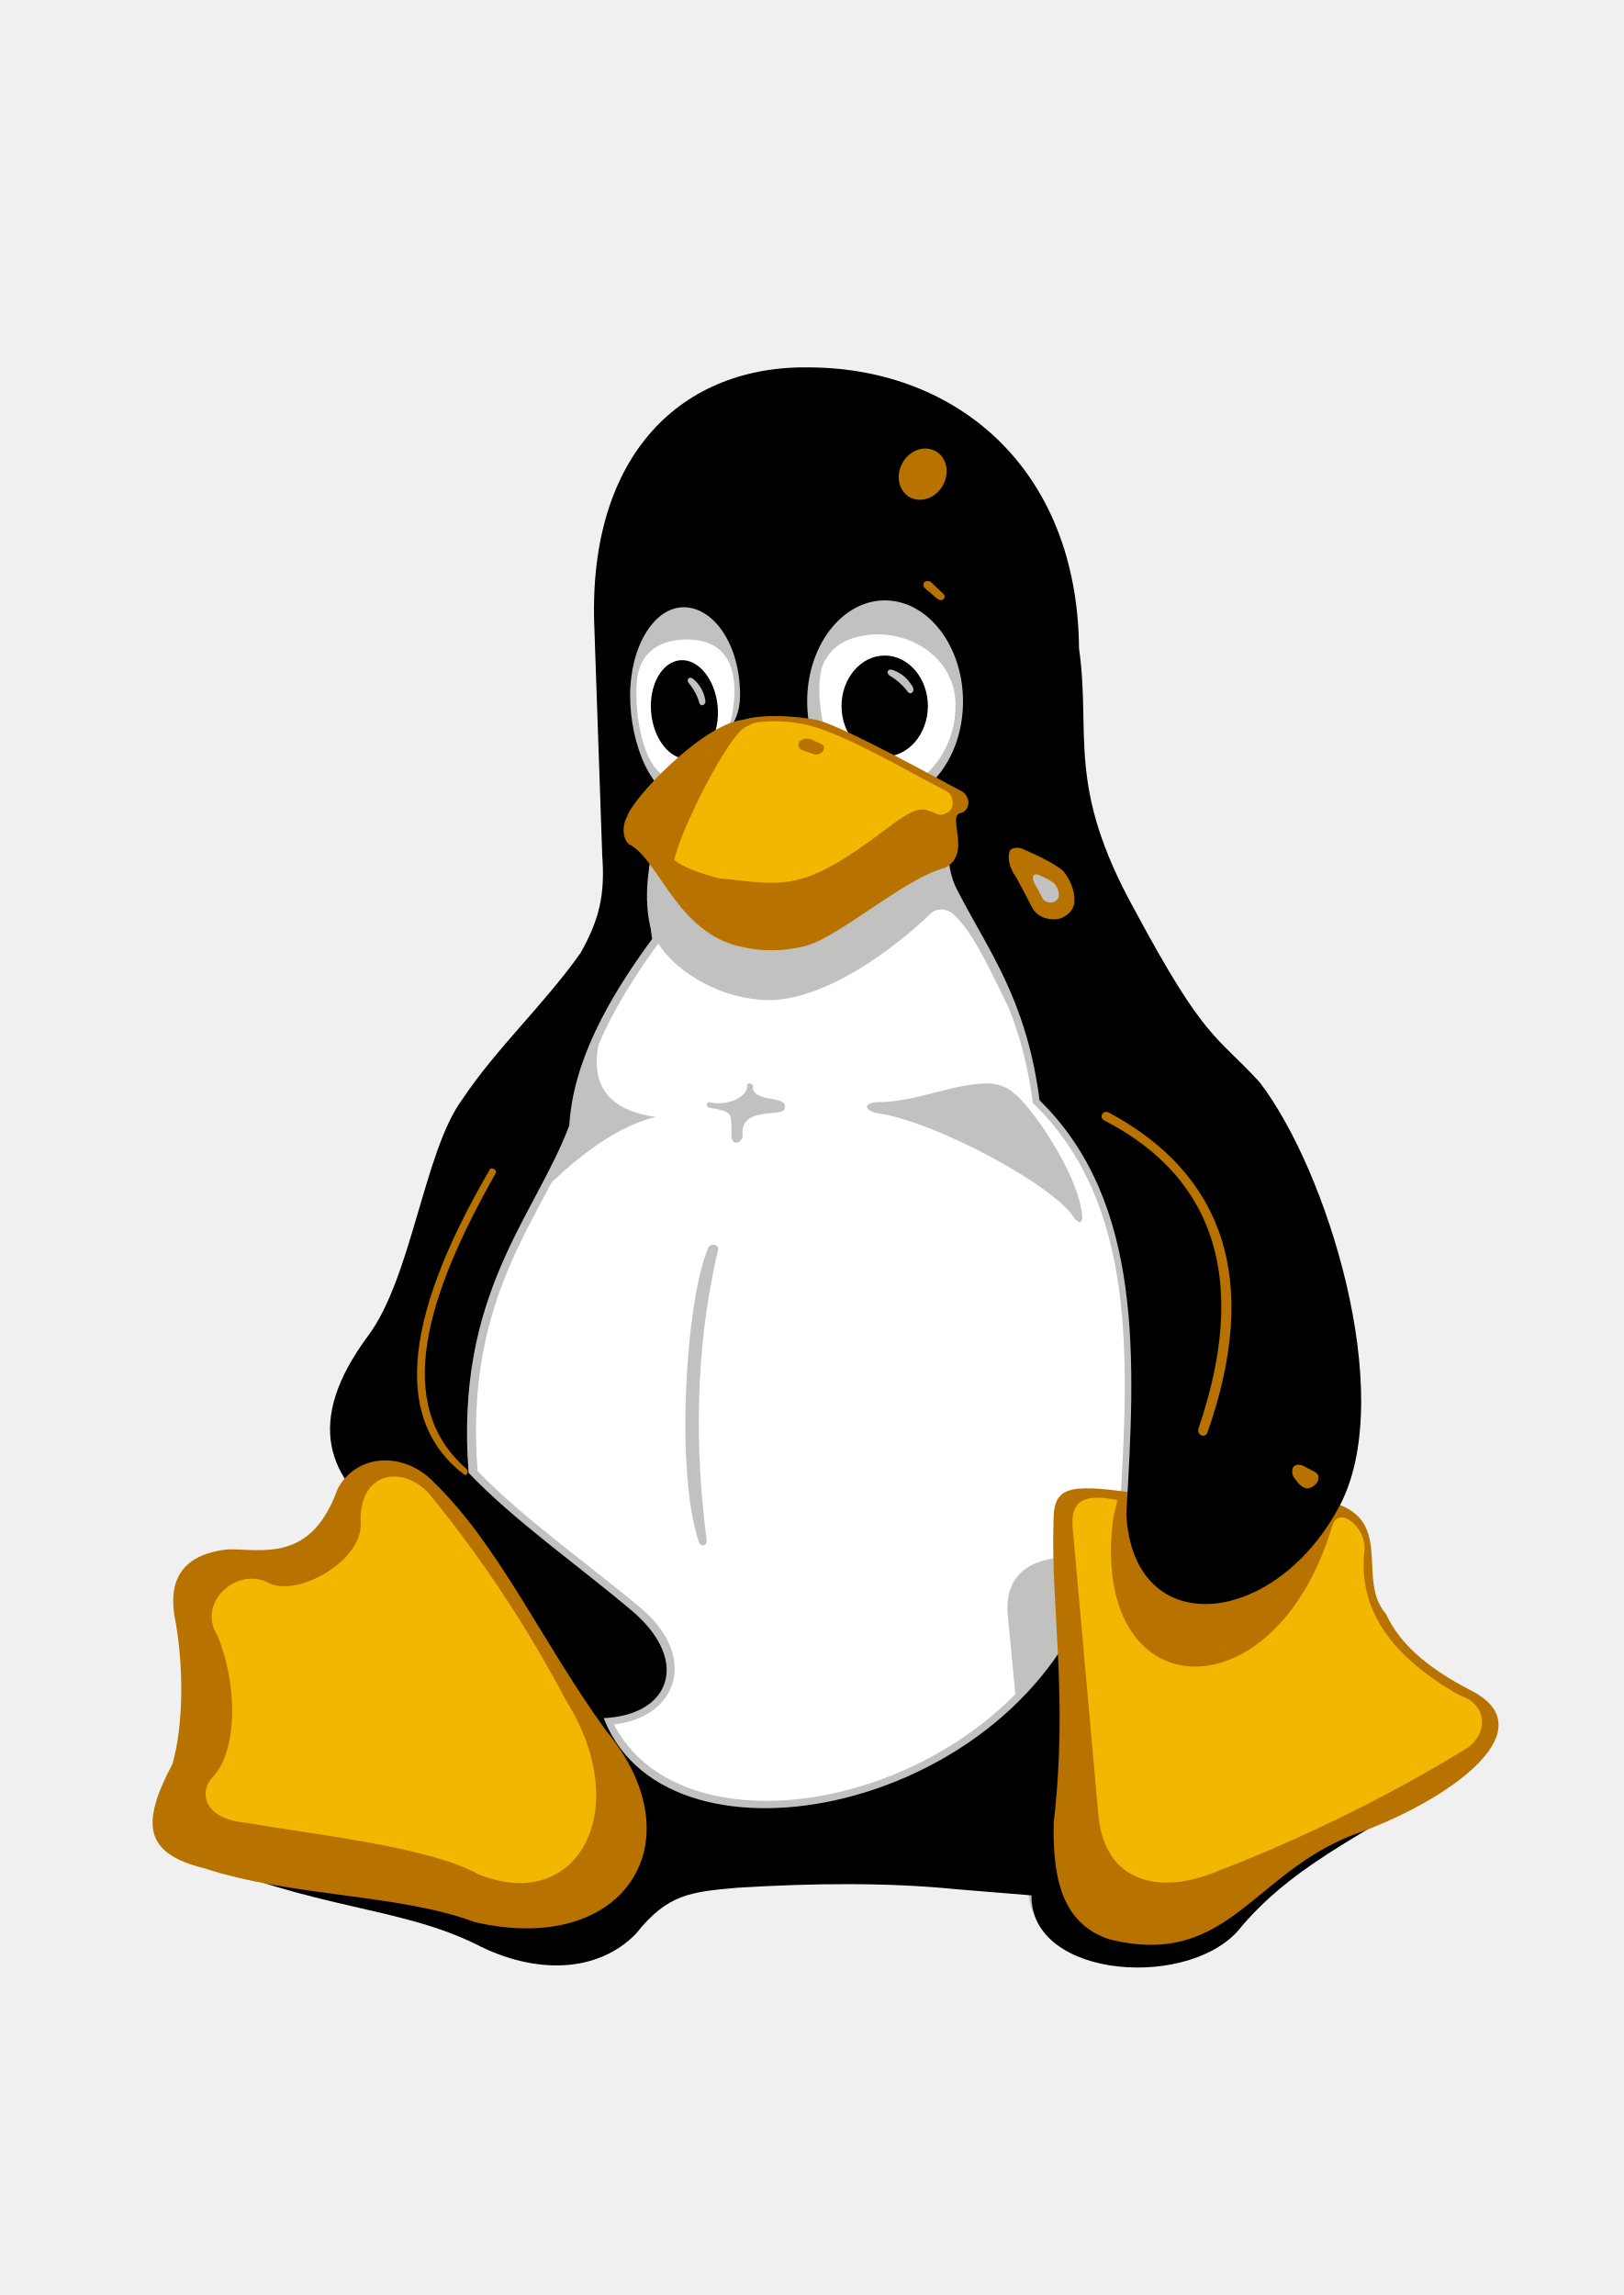
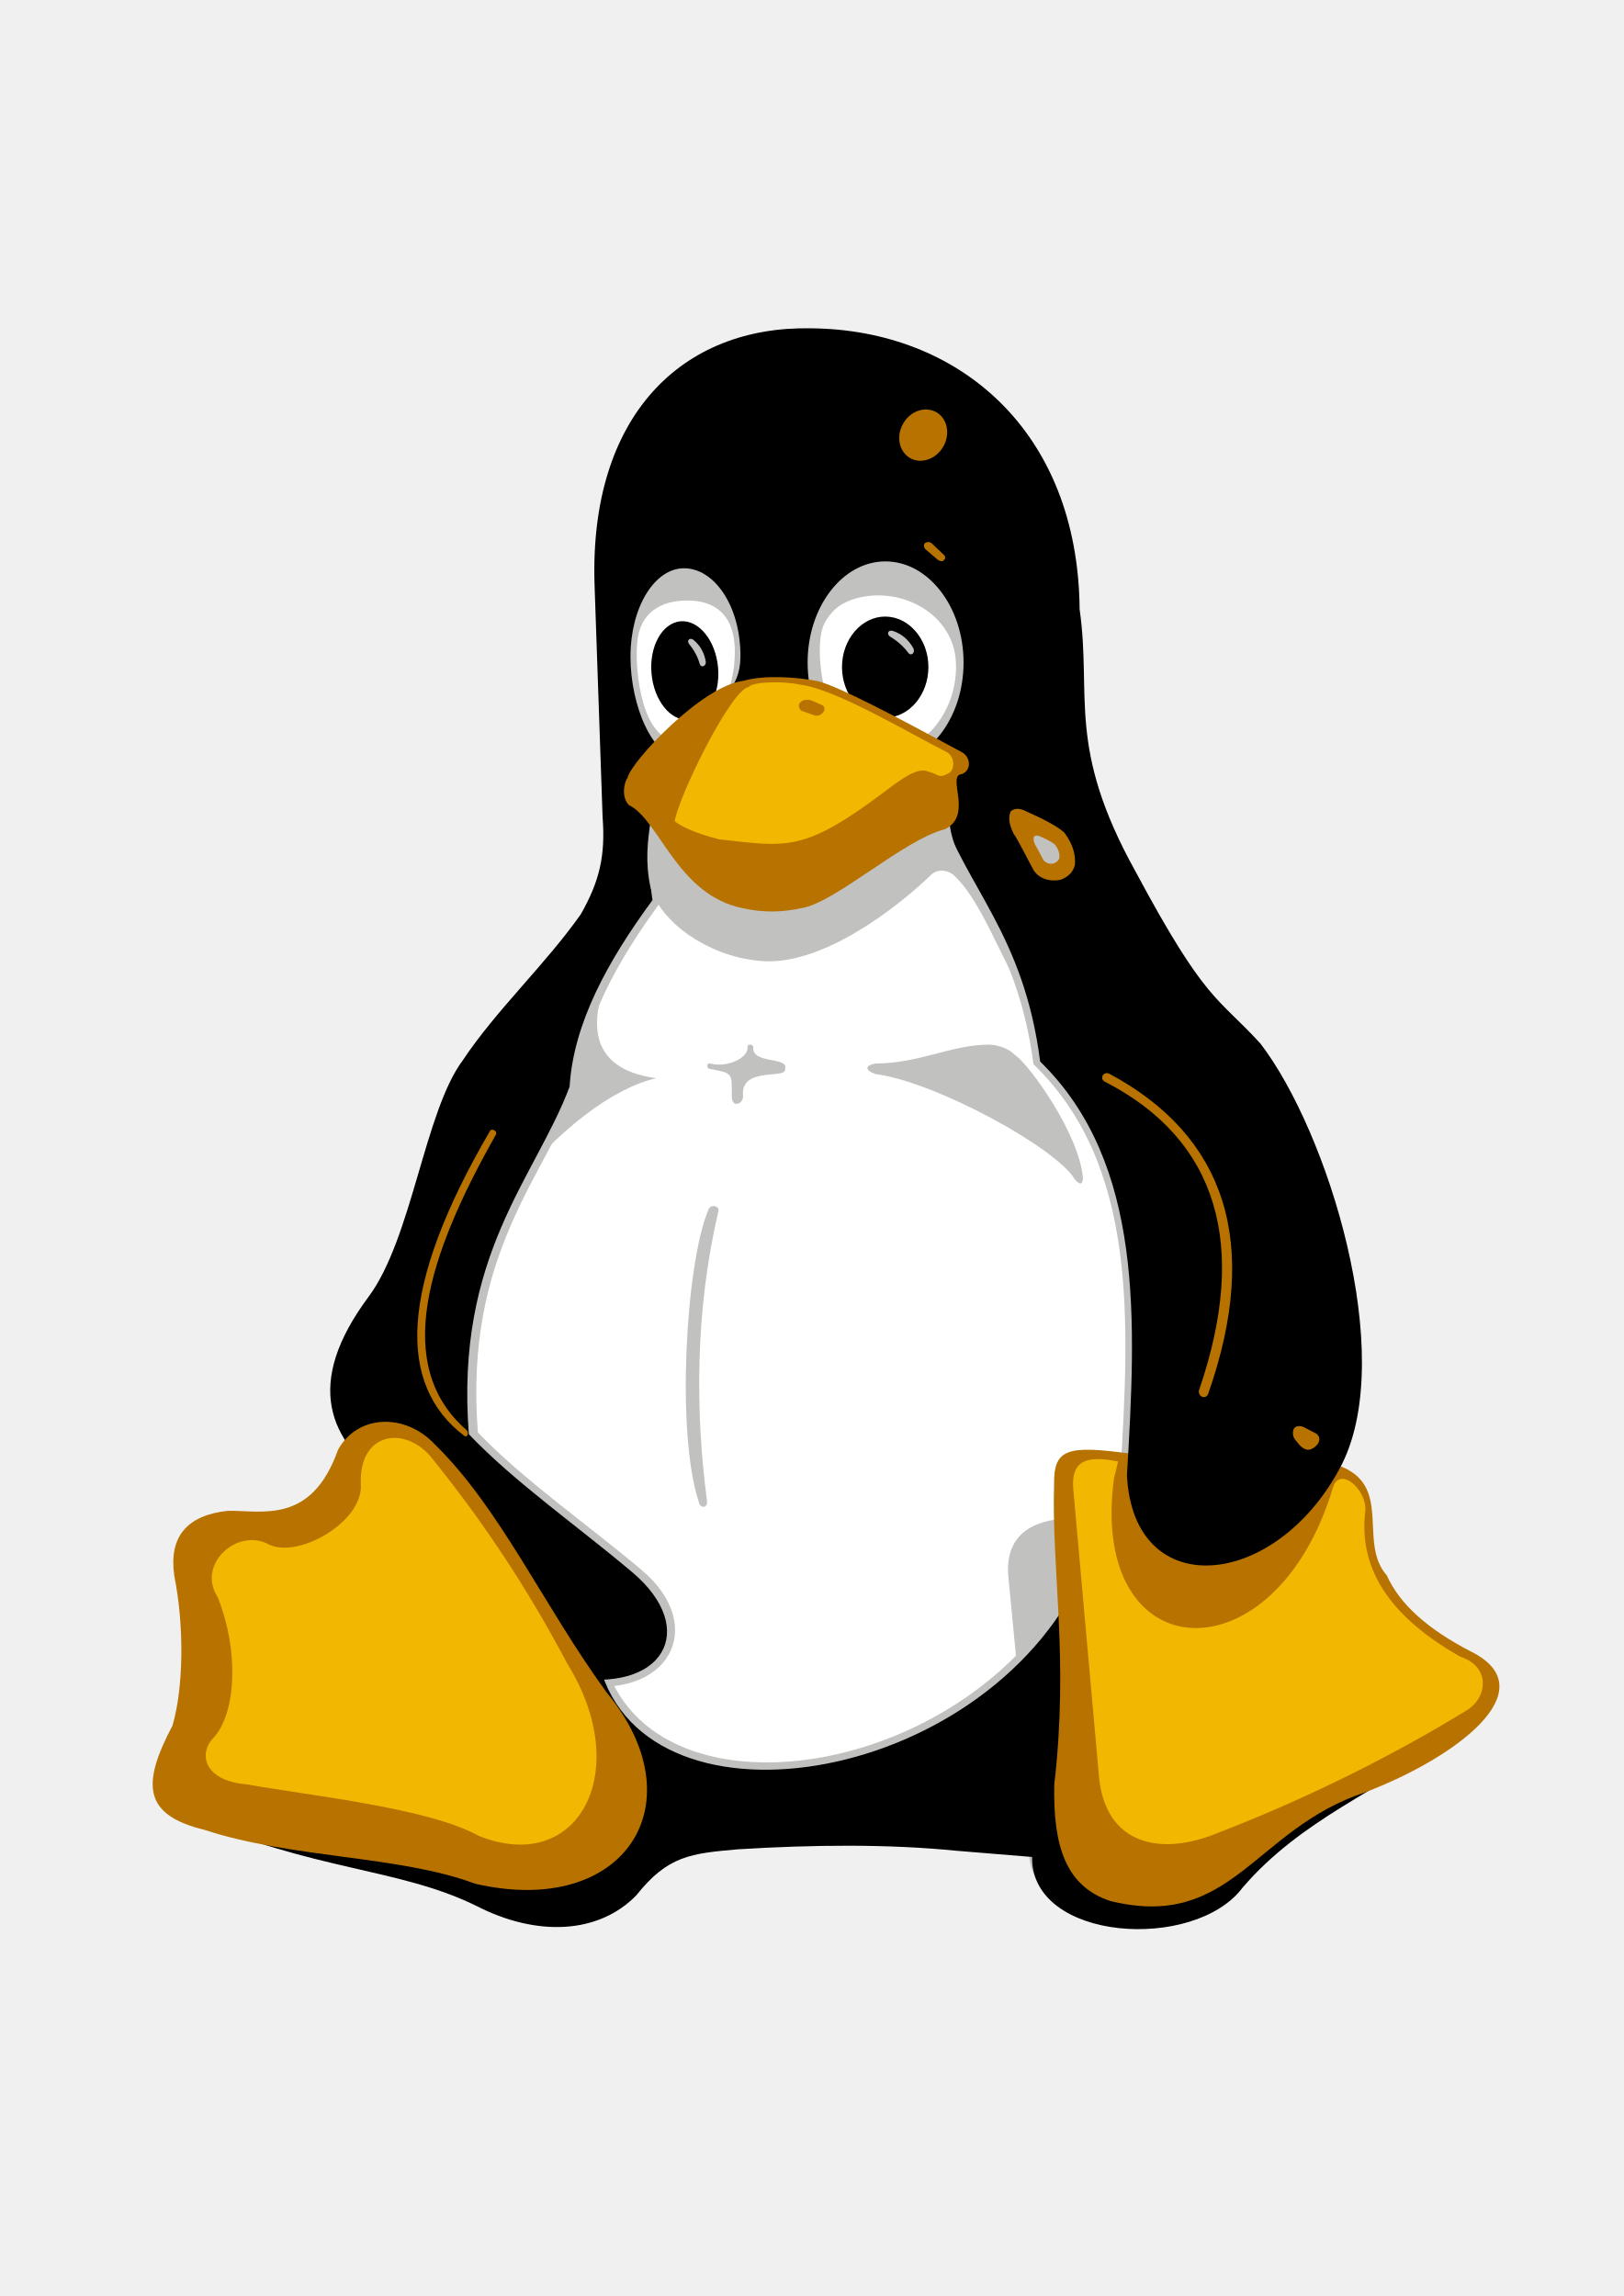
- <svg xmlns="http://www.w3.org/2000/svg" width="595.7" height="841.89" transform="matrix (1.0 0.0 0.0 -1.0 0.0 841.8898)" id="svg2">
-   <defs id="defs74" />
-   <g id="g3" transform="matrix(1,0,0,-1,7.30281e-12,827.501)">
-     <path transform="matrix(1 0 0 1 -188.771 11.29399)" id="path4" style="stroke-width:1; stroke:none; fill-opacity:100%; fill:#ffffff; " d="M 344.427 534.692 L 396.057 616.976 L 463.014 650.858 L 564.66 617.783 L 625.97 522.591 L 619.517 433.852 L 569.5 322.526 L 546.106 278.157 L 421.065 279.77 L 414.611 317.686 L 371.049 391.096 L 342.007 470.961 L 344.427 534.692 z " />
-     <g transform="matrix(1 0 0 1 107.6562 -154.8607)" id="g5">
+ <svg xmlns="http://www.w3.org/2000/svg" style="fill:#000000;fill-opacity:1;stroke:none" width="595.276" height="841.89" id="svg75">
+   <defs id="defs77" />
+   <g id="g289">
+     <path transform="translate(-188.771,11.2936)" id="path4" style="stroke-width:1; stroke:none; fill-opacity:1; fill:#ffffff; " d="M 344.427 534.692 L 396.057 616.976 L 463.014 650.858 L 564.66 617.783 L 625.97 522.591 L 619.517 433.852 L 569.5 322.526 L 546.106 278.157 L 421.065 279.77 L 414.611 317.686 L 371.049 391.096 L 342.007 470.961 L 344.427 534.692 z " />
+     <g transform="translate(107.656,-154.861)" id="g5" style="fill:#000000; fill-opacity:1; stroke:none; ">
      <g id="g6" style="fill: #c1c1bf">
        <path id="path7" d="M329.336 727.552C315.224 726.328 304.136 715.816 303.128 694.936C306.368 639.496 309.608 582.112 271.232 545.104C265.256 499.024 244.016 482.104 234.008 452.512L218.24 441.208L237.104 411.688L245.168 411.904L323.936 571.168L340.424 651.448L329.336 727.552z" />
      </g>
      <g id="g8" style="fill: #c1c1bf">
        <path id="path9" d="M136.232 439.696C133.856 455.248 132.56 470.512 134.792 485.272C118.376 507.592 105.92 530.128 104.48 553.312C92.024 586.504 62.432 614.584 67.544 680.104C84.176 697.456 107.432 713.584 127.376 730.36C152.432 751.312 137.528 778.96 102.248 772.408C94.4 763.768 76.616 709.624 42.92 676.288L49.544 632.584L81.368 547.408L120.968 484.048L125.36 456.688L119.816 386.776L124.424 361.216L136.232 439.696L136.232 439.696z" />
      </g>
      <g id="g10" style="fill: #c1c1bf">
        <path id="path11" d="M115.64 341.416C116.576 336.376 117.8 331.624 119.312 327.16L121.688 342.784L115.64 341.416z" />
      </g>
      <g id="g12" style="fill: #c1c1bf">
        <path id="path13" d="M120.968 500.464C108.368 523.792 103.976 546.256 132.92 550.216C117.008 553.888 97.208 568.648 77.192 593.488L77.624 543.016L101.456 503.272L120.968 500.464z" />
      </g>
      <g id="g14" style="fill: #c1c1bf">
        <path id="path15" d="M-33.256 818.488C10.52 838.144 41.408 837.064 69.272 850.96C91.304 862.552 113.552 861.184 126.944 847.144C138.32 832.456 146.744 831.736 163.52 830.224C190.952 828.568 217.736 828.28 241.928 830.8L269.576 833.032C269.072 864.064 328.04 867.88 345.392 844.336C366.344 819.424 395.144 808.264 419.84 790.192L289.304 725.536C255.824 806.464 131.048 827.632 113.768 763.264L-33.256 818.488z" />
      </g>
      <g id="g16" style="fill: #c1c1bf">
        <path id="path17" d="M286.424 711.568C273.824 711.496 260.936 715.6 261.944 732.16L266.192 776.44L304.424 756.64L286.424 711.568z" />
      </g>
      <g id="g18" style="fill: #000000">
        <path id="path19" d="M-37.36 821.224C7.136 840.88 38.6 839.728 66.968 853.696C89.36 865.216 111.968 863.92 125.648 849.808C137.24 835.192 145.808 834.472 162.872 832.96C190.736 831.232 218.024 831.016 242.648 833.464L270.728 835.768C270.224 866.8 330.272 870.544 347.912 847C369.224 822.088 398.528 811 423.656 792.856L290.816 728.272C256.76 809.128 129.824 830.296 112.256 766L-37.36 821.224z" />
      </g>
      <g id="g20" style="fill: #b77200">
        <path id="path21" d="M382.328 691.984C403.64 698.968 389.888 720.28 400.76 732.52C405.44 742.888 415.304 752.032 431.792 760.528C459.368 774.424 426.248 799.336 392.768 812.08C351.944 825.616 344.024 862.912 299.312 851.896C283.112 846.496 278.36 831.808 278.864 809.128C284.264 762.76 277.784 730.432 278.792 698.824C278.72 686.152 283.544 684.64 307.232 687.952C310.04 726.328 352.376 727.336 382.328 691.984z" />
      </g>
      <g id="g22" style="fill: #f2b700">
        <path id="path23" d="M339.632 826.624C371.6 814.312 403.856 798.112 429.848 782.128C437.84 777.448 438.92 765.928 427.688 762.328C403.352 748.504 390.104 731.224 392.912 708.76C393.344 700.912 383.696 692.56 381.104 700.048C359.864 771.472 291.32 767.656 300.752 696.952C301.256 694.864 301.76 692.776 302.264 690.76C289.952 688.24 285.2 690.976 285.776 700.408L295.28 806.608C297.656 830.8 317.312 836.128 339.632 826.624z" />
      </g>
      <g id="g24" style="fill: #000000">
        <path id="path25" d="M354.464 537.544C379.16 569.8 404.432 651.088 384.416 691.552C360.944 737.776 307.808 743.248 305.504 695.8C308.816 639.64 311.984 581.536 273.68 544.096C267.704 497.368 246.392 480.232 236.384 450.28L203.12 426.088L133.568 435.088C130.76 452.152 129.104 468.784 131.552 484.912C115.064 507.376 102.608 530.056 101.168 553.312C88.712 586.648 59.12 614.944 64.232 680.752C80.864 698.248 104.12 714.448 124.064 731.296C149.12 752.392 135.512 776.296 100.232 769.672C78.848 746.056 56.744 722.872 35.288 699.328C12.392 683.056 3.896 662.176 27.368 630.496C43.424 609.04 47.96 562.456 62 543.664C74.312 525.16 92.24 508.6 105.272 490.096C112.184 477.928 114.344 468.568 113.264 454.456L110.312 369.136C108.368 307.216 142.424 274.24 189.8 275.248C243.512 275.752 287.576 312.472 288.152 378.28C292.688 410.32 283.256 428.68 308.672 474.472C334.52 522.712 338.552 520.12 354.464 537.544z" />
      </g>
      <g id="g26" style="fill: #c1c1bf">
        <path id="path27" d="M261.296 503.632L263.528 512.2C257.696 501.688 250.712 483.616 241.928 475.696C239.264 473.536 235.808 473.608 233.72 475.624C222.056 486.928 193.112 510.112 169.928 507.088C152.072 505.288 134.648 493.264 130.832 480.232C128.816 470.872 129.752 463.168 130.976 455.32L240.704 453.52C238.472 463.168 253.088 487 261.296 503.632z" />
      </g>
      <g id="g28" style="fill: #c1c1bf">
        <path id="path29" d="M143.144 363.232C154.088 363.232 163.88 376.84 163.808 395.632C163.736 408.232 155.528 411.472 149.336 417.016C146.6 419.536 145.952 433.144 142.568 433.144C131.696 433.144 123.488 413.776 123.488 395.632C123.488 377.56 132.272 363.232 143.144 363.232z" />
      </g>
      <g id="g30" style="fill: #ffffff">
        <path id="path31" d="M144.368 375.04C154.088 375.04 160.856 379.936 161.648 391.312C162.224 399.16 160.136 411.76 154.664 414.424C152.144 415.648 143.432 426.664 140.408 426.52C128.096 425.944 125 402.112 125.936 390.736C126.8 379.36 134.72 375.04 144.368 375.04z" />
      </g>
      <g id="g32" style="fill: #000000">
        <path id="path33" d="M141.848 382.672C148.544 382.096 154.736 389.728 155.6 399.664C156.464 409.6 151.64 418.24 144.944 418.816C138.248 419.392 132.056 411.76 131.192 401.752C130.328 391.816 135.152 383.248 141.848 382.672z" />
      </g>
      <g id="g34" style="fill: #c1c1bf">
        <path id="path35" d="M151.064 397.288C151.424 399.088 149.408 400.024 148.832 398.224C148.256 395.992 146.888 393.328 145.088 391.168C143.936 389.872 145.088 388.432 146.528 389.44C149.048 391.528 150.488 394.12 151.064 397.288z" />
      </g>
      <g id="g36" style="fill: #c1c1bf">
        <path id="path37" d="M216.944 360.712C232.712 360.712 245.6 377.416 245.6 397.792C245.6 418.24 232.712 434.872 216.944 434.872C201.176 434.872 188.432 418.24 188.432 397.792C188.432 377.416 201.176 360.712 216.944 360.712z" />
      </g>
      <g id="g38" style="fill: #ffffff">
        <path id="path39" d="M224.792 374.968C235.664 378.856 241.928 387.424 242.72 396.568C243.656 407.08 239.408 418.96 230.264 425.944C227.672 427.888 197.72 416.08 195.992 411.616C193.4 405.208 191.816 392.896 193.76 385.624C194.552 382.744 197.216 378.568 201.176 376.336C207.44 372.808 216.656 372.088 224.792 374.968z" />
      </g>
      <g id="g40" style="fill: #000000">
        <path id="path41" d="M216.872 380.944C225.584 380.944 232.712 389.296 232.712 399.448C232.712 409.672 225.584 418.024 216.872 418.024C208.16 418.024 201.032 409.672 201.032 399.448C201.032 389.296 208.16 380.944 216.872 380.944z" />
      </g>
      <g id="g42" style="fill: #c1c1bf">
        <path id="path43" d="M227.096 392.392C228.104 394.048 226.448 395.776 225.224 394.12C223.784 392.104 221.408 389.944 218.888 388.432C217.232 387.568 217.808 385.624 219.68 386.2C222.92 387.28 225.368 389.368 227.096 392.392z" />
      </g>
      <g id="g44" style="fill: #b77200">
        <path id="path45" d="M164.96 404.488C172.376 402.328 184.112 403.048 192.248 404.632C200.384 406.792 222.056 418.24 245.024 430.696C247.976 432.208 248.84 437.104 245.024 438.688C239.12 439.12 249.272 453.664 238.904 458.848C223.352 462.88 198.44 485.992 186.128 487.864C179.288 489.376 172.232 489.592 164.6 487.864C140.552 482.968 134.216 455.608 122.912 450.064C119.816 446.824 121.4 441.208 122.408 440.056C123.632 434.224 149.696 406.216 164.96 404.488z" />
      </g>
      <g id="g46" style="fill: #f2b700">
        <path id="path47" d="M185.408 405.856C198.44 407.296 226.088 423.928 239.408 430.624C242.72 432.424 242.504 437.824 239.552 438.688C236.384 440.488 235.448 438.256 232.928 437.896C228.896 435.736 222.272 440.92 217.016 444.88C186.704 467.776 180.656 465.256 156.176 462.664C147.68 460.576 142.136 457.984 139.688 455.968C141.488 445.888 160.496 407.656 166.76 406.792C168.344 404.704 179.936 404.632 185.408 405.856z" />
      </g>
      <g id="g48" style="fill: #b77200">
        <path id="path49" d="M190.664 412.048L193.76 413.416C196.064 414.712 193.256 418.168 190.736 417.088L186.2 415.504C183.536 413.272 186.704 410.104 190.664 412.048z" />
      </g>
      <g id="g50" style="fill: #b77200">
        <path id="path51" d="M268.568 452.368C273.032 454.384 279.224 457.192 282.536 460.144C285.488 464.104 286.784 468.064 286.424 472.024C285.776 474.544 284.12 476.344 281.24 477.424C277.856 478.216 273.68 477.424 271.376 474.112C269.864 471.448 265.256 462.16 263.96 460.576C262.232 457.12 261.944 454.456 262.88 452.368C264.032 451.288 266.048 451 268.568 452.368z" />
      </g>
      <g id="g52" style="fill: #c1c1bf">
        <path id="path53" d="M273.752 461.584C275.48 462.376 277.928 463.456 279.224 464.68C280.376 466.264 280.88 467.776 280.736 469.36C280.52 470.296 279.8 471.016 278.72 471.448C277.352 471.808 275.768 471.448 274.832 470.152C274.256 469.144 272.456 465.472 271.952 464.824C271.232 463.456 271.088 462.448 271.448 461.584C271.952 461.152 272.744 461.08 273.752 461.584z" />
      </g>
      <g id="g54" style="fill: #b77200">
        <path id="path55" d="M238.616 358.552C239.048 359.2 238.976 359.776 238.4 360.28C237.896 360.784 237.176 360.712 236.24 360.208L231.632 356.248C231.056 355.744 230.912 354.952 231.272 354.088C232.28 353.44 233.144 353.44 233.936 354.088L238.616 358.552z" />
      </g>
      <g id="g56" style="fill: #b77200">
        <path id="path57" d="M235.592 305.992C239.624 308.224 240.848 313.912 238.184 318.592C235.592 323.2 230.12 325.144 226.016 322.84C221.984 320.536 220.76 314.92 223.424 310.24C226.016 305.56 231.488 303.688 235.592 305.992z" />
      </g>
      <g id="g58" style="fill: #b77200">
        <path id="path59" d="M374.912 680.536C378.296 683.128 373.256 687.376 371.024 686.296C369.152 685.648 367.784 683.488 366.92 682.408C366.128 681.184 366.2 679.168 366.92 678.448C367.712 677.44 369.728 677.656 371.024 678.52C372.32 679.168 373.616 679.888 374.912 680.536z" />
      </g>
      <g id="g60" style="fill: #b77200">
        <path id="path61" d="M297.44 551.512C338.984 572.896 350 611.56 332.072 664.192C330.992 666.64 334.16 668.368 335.24 666.064C354.824 610.336 341.432 571.312 299.024 548.56C296.864 547.552 295.28 550.432 297.44 551.512z" />
      </g>
      <g id="g62" style="fill: #b77200">
        <path id="path63" d="M72.008 569.512C38.312 627.256 38.096 662.68 62.504 681.328C63.728 682.264 64.448 680.032 63.296 679.168C36.296 655.48 48.896 615.52 74.168 570.88C74.888 569.584 72.512 568.432 72.008 569.512z" />
      </g>
      <g id="g64" style="fill: #c1c1bf">
        <path id="path65" d="M289.376 586.864C289.232 589.168 288.368 589.528 286.424 587.368C279.8 575.848 235.088 551.44 213.344 548.704C209.24 547.264 209.456 545.392 213.488 544.816C229.184 544.816 241.28 537.904 254.96 537.904C258.704 538.048 262.304 539.488 264.392 541.648C269.504 544.96 288.08 570.592 289.376 586.864z" />
      </g>
      <g id="g66" style="fill: #c1c1bf">
        <path id="path67" d="M180.152 546.832C180.872 550.792 163.808 545.68 164.744 556.696C165.032 559.72 160.496 561.376 160.64 556.696C160.64 548.272 161.072 548.416 152.72 546.832C151.208 546.76 151.352 544.528 152.72 544.816L152.72 544.816C158.696 546.472 166.76 542.872 166.4 538.84C166.256 537.472 168.56 537.688 168.488 538.84C167.984 545.248 181.664 542.152 180.152 546.832z" />
      </g>
      <g id="g68" style="fill: #c1c1bf">
        <path id="path69" d="M151.568 705.376C151.64 708.328 148.76 707.68 148.544 705.592C140.192 680.536 143.72 618.832 151.856 598.96C152.432 596.08 156.248 596.944 155.744 598.96C147.104 635.464 147.248 673.048 151.568 705.376z" />
      </g>
      <g id="g70" style="fill: #b77200">
        <path id="path71" d="M51.704 684.424C75.68 707.824 91.376 743.248 114.632 775.288C148.472 816.04 121.472 858.304 66.464 845.56C38.888 835.192 -0.784 836.344 -32.68 825.832C-55.072 820.36 -55.864 809.272 -44.416 787.6C-40.384 773.776 -40.024 751.312 -43.768 732.592C-45.784 718.408 -39.232 710.488 -24.112 708.832L-24.112 708.832C-11.296 708.688 6.56 713.872 16.28 686.44C23.552 673.336 40.976 672.976 51.704 684.424z" />
      </g>
      <g id="g72" style="fill: #f2b700">
        <path id="path73" d="M24.632 699.04C23.84 680.968 39.32 677.296 49.688 688.312C68.192 710.992 85.112 736.048 100.376 764.992C124.712 804.16 104.624 842.68 67.904 828.064C49.688 817.84 6.128 813.304 -17.344 809.128C-33.04 807.832 -35.128 797.608 -29.152 791.848C-20.944 782.416 -20.08 759.808 -27.856 740.512C-35.56 728.56 -21.088 715.384 -9.712 720.856C0.8 727.048 25.64 713.08 24.632 699.04z" />
      </g>
    </g>
  </g>
</svg>
